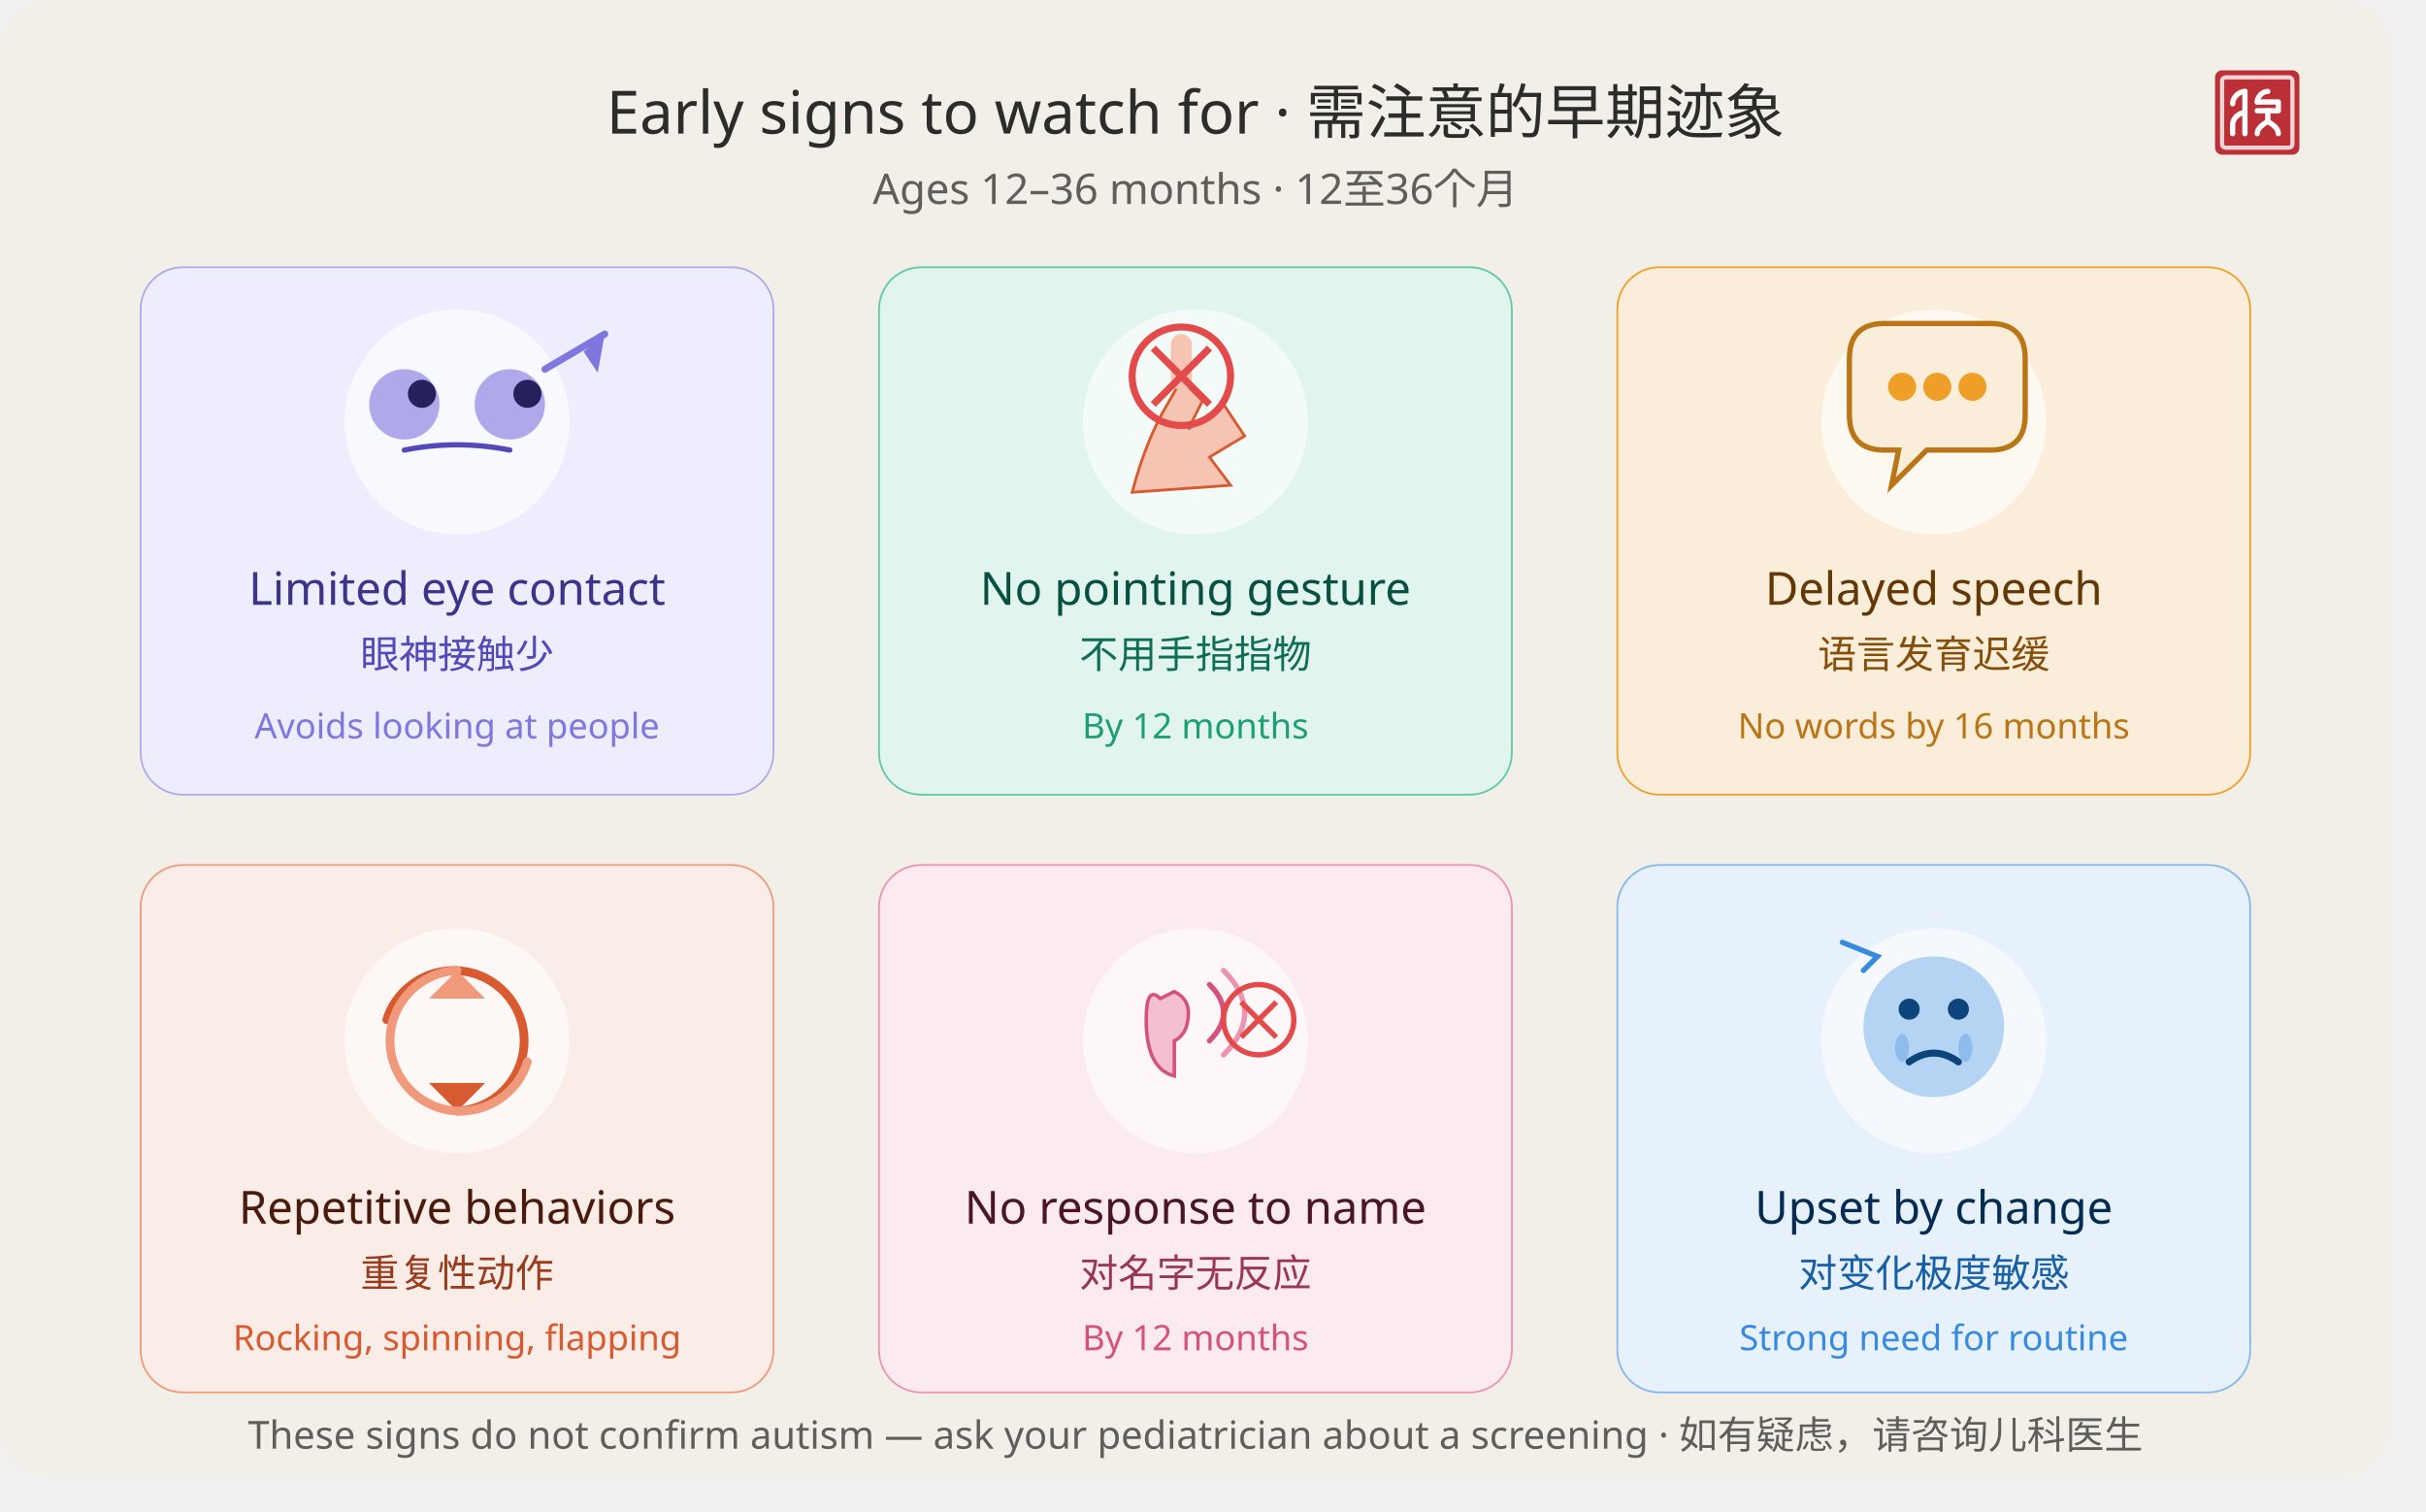
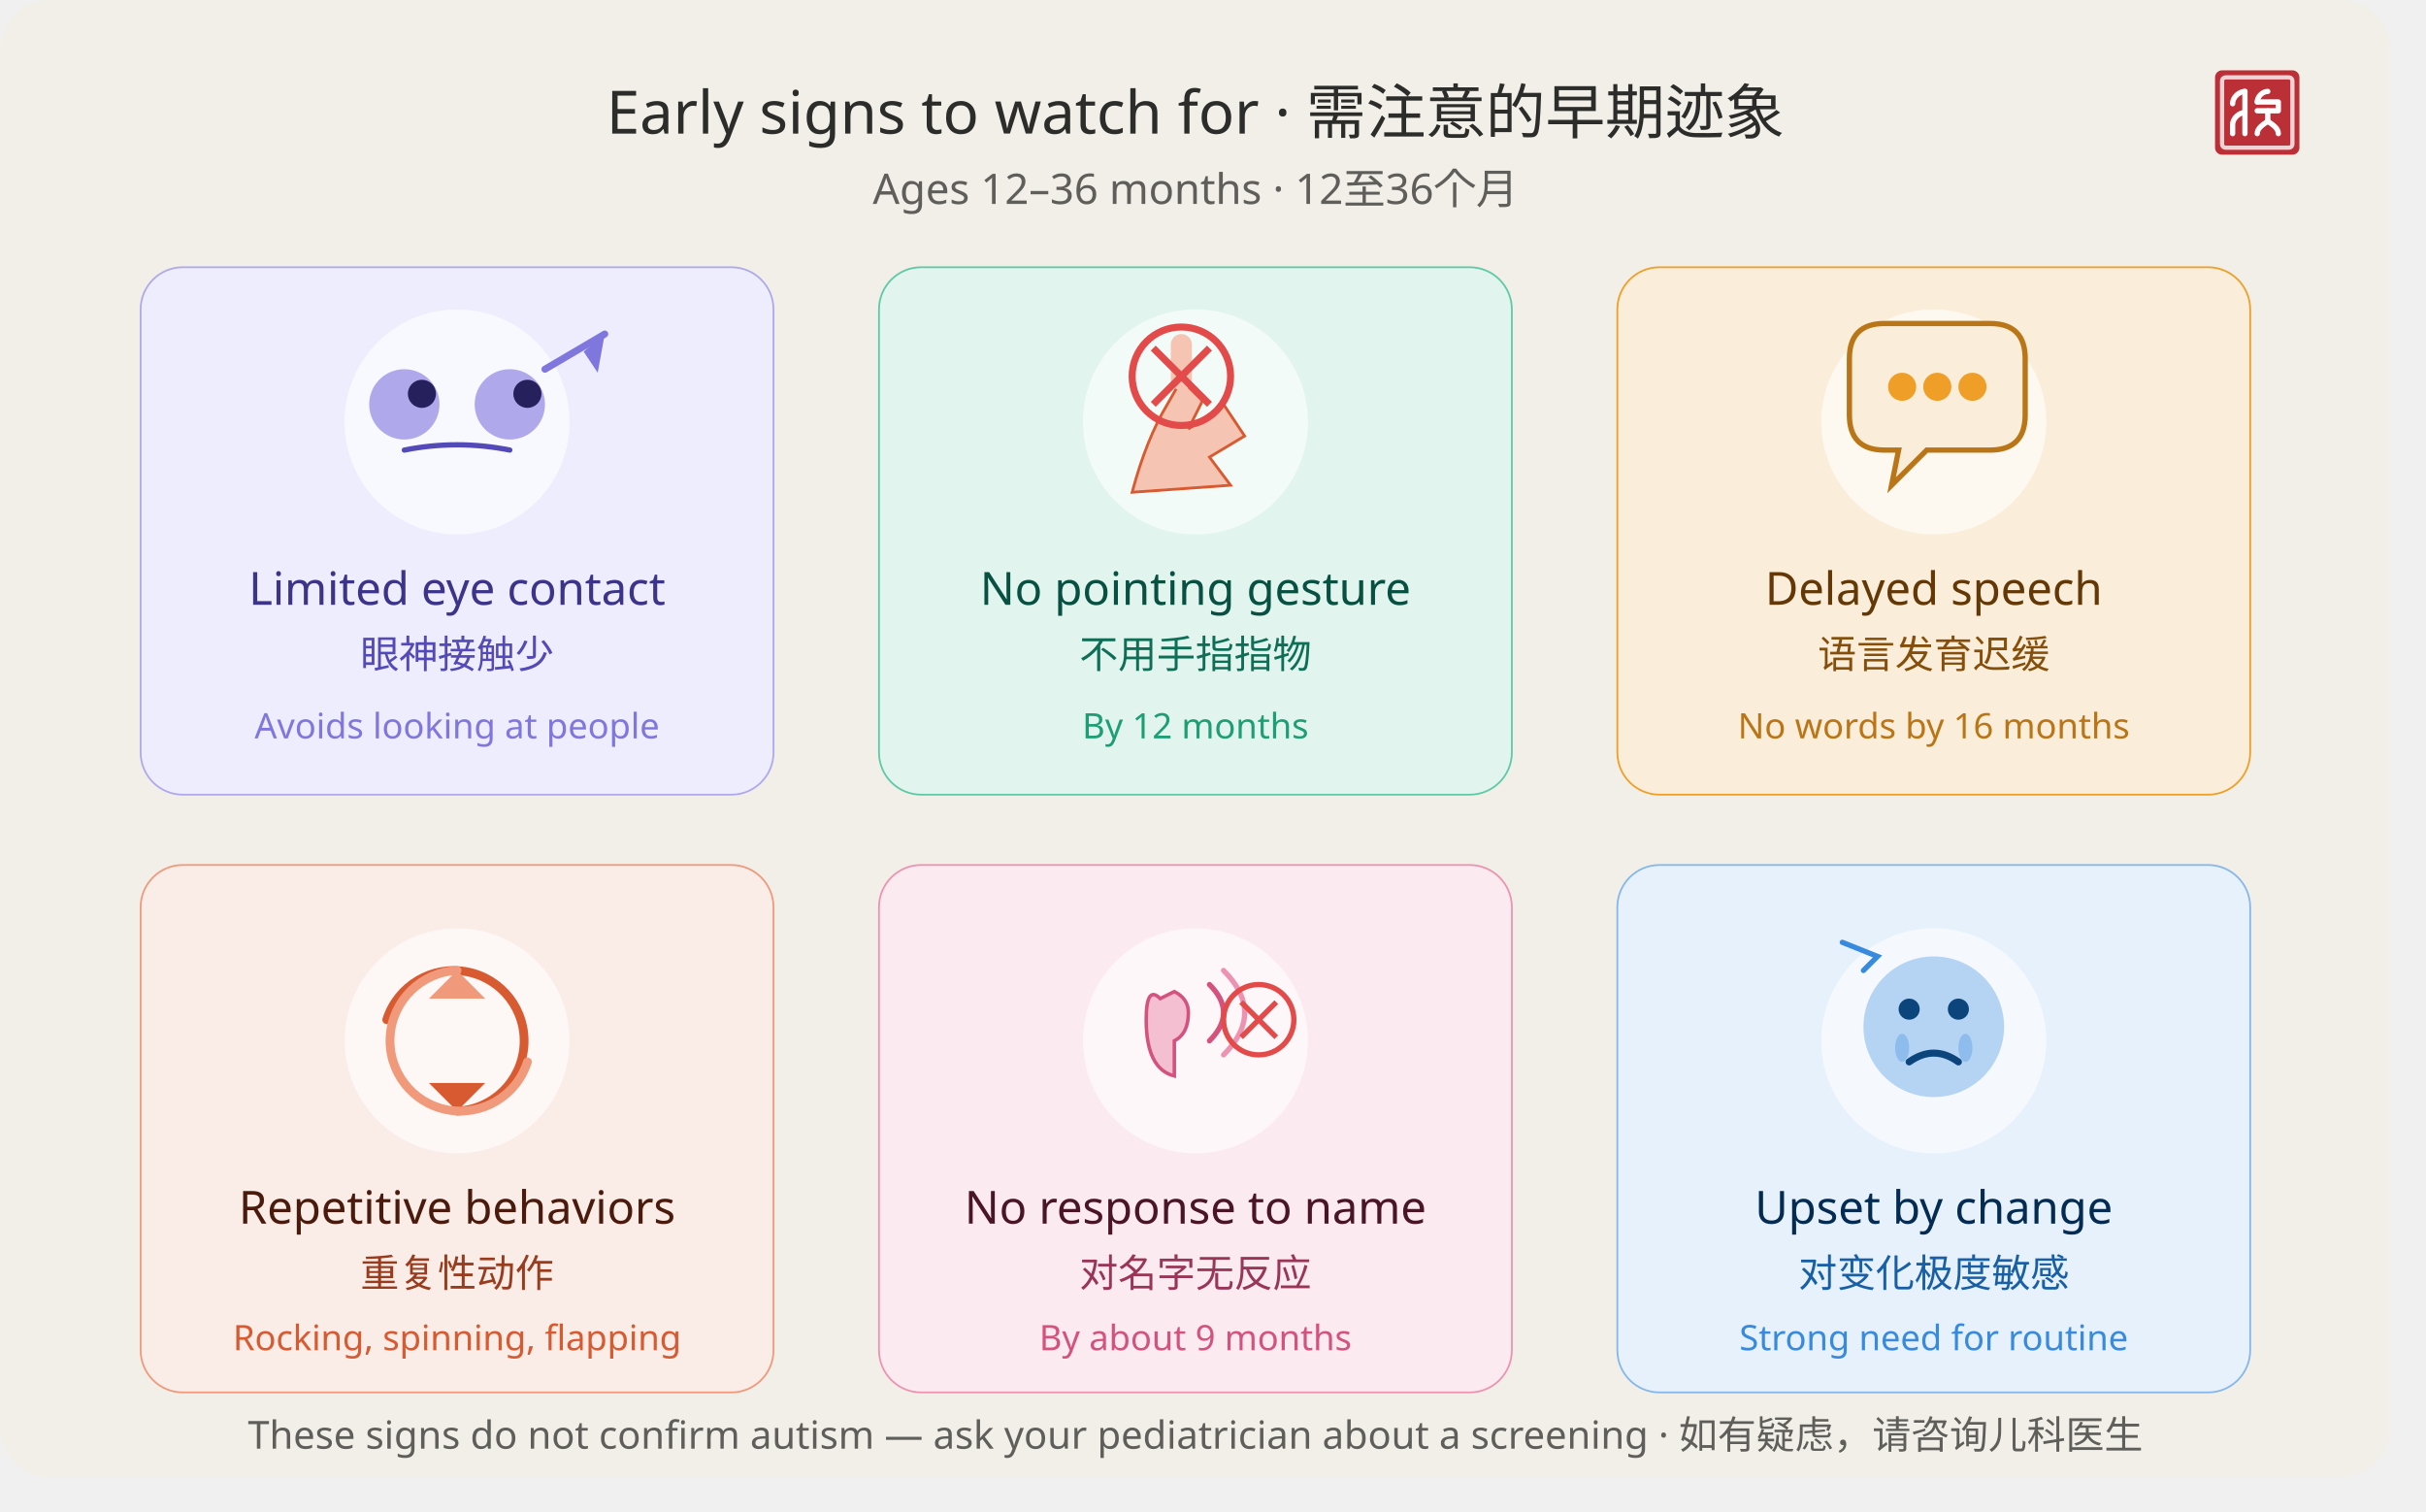
<svg xmlns="http://www.w3.org/2000/svg" width="100%" viewBox="0 0 690 430" role="img" style="">
  <rect width="680" height="420" fill="#F1EFE8" rx="14" style="fill:rgb(241, 239, 232);stroke:none;color:rgb(0, 0, 0);stroke-width:1px;stroke-linecap:butt;stroke-linejoin:miter;opacity:1;font-family:&quot;Anthropic Sans&quot;, -apple-system, &quot;system-ui&quot;, &quot;Segoe UI&quot;, sans-serif;font-size:16px;font-weight:400;text-anchor:start;dominant-baseline:auto" />
  <text x="340" y="38" text-anchor="middle" font-family="sans-serif" font-size="17" font-weight="500" fill="#2C2C2A" style="fill:rgb(44, 44, 42);stroke:none;color:rgb(0, 0, 0);stroke-width:1px;stroke-linecap:butt;stroke-linejoin:miter;opacity:1;font-family:sans-serif;font-size:17px;font-weight:500;text-anchor:middle;dominant-baseline:auto">Early signs to watch for · 需注意的早期迹象</text>
  <text x="340" y="58" text-anchor="middle" font-family="sans-serif" font-size="12" fill="#5F5E5A" style="fill:rgb(95, 94, 90);stroke:none;color:rgb(0, 0, 0);stroke-width:1px;stroke-linecap:butt;stroke-linejoin:miter;opacity:1;font-family:sans-serif;font-size:12px;font-weight:400;text-anchor:middle;dominant-baseline:auto">Ages 12–36 months · 12至36个月</text>
  <rect x="40" y="76" width="180" height="150" rx="12" fill="#EEEDFE" stroke="#AFA9EC" stroke-width="0.5" style="fill:rgb(238, 237, 254);stroke:rgb(175, 169, 236);color:rgb(0, 0, 0);stroke-width:0.5px;stroke-linecap:butt;stroke-linejoin:miter;opacity:1;font-family:&quot;Anthropic Sans&quot;, -apple-system, &quot;system-ui&quot;, &quot;Segoe UI&quot;, sans-serif;font-size:16px;font-weight:400;text-anchor:start;dominant-baseline:auto" />
  <circle cx="130" cy="120" r="32" fill="#ffffff" opacity="0.6" style="fill:rgb(255, 255, 255);stroke:none;color:rgb(0, 0, 0);stroke-width:1px;stroke-linecap:butt;stroke-linejoin:miter;opacity:0.6;font-family:&quot;Anthropic Sans&quot;, -apple-system, &quot;system-ui&quot;, &quot;Segoe UI&quot;, sans-serif;font-size:16px;font-weight:400;text-anchor:start;dominant-baseline:auto" />
  <circle cx="115" cy="115" r="10" fill="#AFA9EC" style="fill:rgb(175, 169, 236);stroke:none;color:rgb(0, 0, 0);stroke-width:1px;stroke-linecap:butt;stroke-linejoin:miter;opacity:1;font-family:&quot;Anthropic Sans&quot;, -apple-system, &quot;system-ui&quot;, &quot;Segoe UI&quot;, sans-serif;font-size:16px;font-weight:400;text-anchor:start;dominant-baseline:auto" />
  <circle cx="145" cy="115" r="10" fill="#AFA9EC" style="fill:rgb(175, 169, 236);stroke:none;color:rgb(0, 0, 0);stroke-width:1px;stroke-linecap:butt;stroke-linejoin:miter;opacity:1;font-family:&quot;Anthropic Sans&quot;, -apple-system, &quot;system-ui&quot;, &quot;Segoe UI&quot;, sans-serif;font-size:16px;font-weight:400;text-anchor:start;dominant-baseline:auto" />
  <circle cx="120" cy="112" r="4" fill="#26215C" style="fill:rgb(38, 33, 92);stroke:none;color:rgb(0, 0, 0);stroke-width:1px;stroke-linecap:butt;stroke-linejoin:miter;opacity:1;font-family:&quot;Anthropic Sans&quot;, -apple-system, &quot;system-ui&quot;, &quot;Segoe UI&quot;, sans-serif;font-size:16px;font-weight:400;text-anchor:start;dominant-baseline:auto" />
  <circle cx="150" cy="112" r="4" fill="#26215C" style="fill:rgb(38, 33, 92);stroke:none;color:rgb(0, 0, 0);stroke-width:1px;stroke-linecap:butt;stroke-linejoin:miter;opacity:1;font-family:&quot;Anthropic Sans&quot;, -apple-system, &quot;system-ui&quot;, &quot;Segoe UI&quot;, sans-serif;font-size:16px;font-weight:400;text-anchor:start;dominant-baseline:auto" />
  <path d="M 115 128 Q 130 125 145 128" fill="none" stroke="#534AB7" stroke-width="1.5" stroke-linecap="round" style="fill:none;stroke:rgb(83, 74, 183);color:rgb(0, 0, 0);stroke-width:1.5px;stroke-linecap:round;stroke-linejoin:miter;opacity:1;font-family:&quot;Anthropic Sans&quot;, -apple-system, &quot;system-ui&quot;, &quot;Segoe UI&quot;, sans-serif;font-size:16px;font-weight:400;text-anchor:start;dominant-baseline:auto" />
  <line x1="155" y1="105" x2="172" y2="95" stroke="#7F77DD" stroke-width="2" stroke-linecap="round" style="fill:rgb(0, 0, 0);stroke:rgb(127, 119, 221);color:rgb(0, 0, 0);stroke-width:2px;stroke-linecap:round;stroke-linejoin:miter;opacity:1;font-family:&quot;Anthropic Sans&quot;, -apple-system, &quot;system-ui&quot;, &quot;Segoe UI&quot;, sans-serif;font-size:16px;font-weight:400;text-anchor:start;dominant-baseline:auto" />
  <polygon points="172,95 166,100 170,106" fill="#7F77DD" style="fill:rgb(127, 119, 221);stroke:none;color:rgb(0, 0, 0);stroke-width:1px;stroke-linecap:butt;stroke-linejoin:miter;opacity:1;font-family:&quot;Anthropic Sans&quot;, -apple-system, &quot;system-ui&quot;, &quot;Segoe UI&quot;, sans-serif;font-size:16px;font-weight:400;text-anchor:start;dominant-baseline:auto" />
  <text x="130" y="172" text-anchor="middle" font-family="sans-serif" font-size="13" font-weight="500" fill="#3C3489" style="fill:rgb(60, 52, 137);stroke:none;color:rgb(0, 0, 0);stroke-width:1px;stroke-linecap:butt;stroke-linejoin:miter;opacity:1;font-family:sans-serif;font-size:13px;font-weight:500;text-anchor:middle;dominant-baseline:auto">Limited eye contact</text>
  <text x="130" y="190" text-anchor="middle" font-family="sans-serif" font-size="11" fill="#534AB7" style="fill:rgb(83, 74, 183);stroke:none;color:rgb(0, 0, 0);stroke-width:1px;stroke-linecap:butt;stroke-linejoin:miter;opacity:1;font-family:sans-serif;font-size:11px;font-weight:400;text-anchor:middle;dominant-baseline:auto">眼神接触少</text>
  <text x="130" y="210" text-anchor="middle" font-family="sans-serif" font-size="10" fill="#7F77DD" style="fill:rgb(127, 119, 221);stroke:none;color:rgb(0, 0, 0);stroke-width:1px;stroke-linecap:butt;stroke-linejoin:miter;opacity:1;font-family:sans-serif;font-size:10px;font-weight:400;text-anchor:middle;dominant-baseline:auto">Avoids looking at people</text>
  <rect x="250" y="76" width="180" height="150" rx="12" fill="#E1F5EE" stroke="#5DCAA5" stroke-width="0.5" style="fill:rgb(225, 245, 238);stroke:rgb(93, 202, 165);color:rgb(0, 0, 0);stroke-width:0.5px;stroke-linecap:butt;stroke-linejoin:miter;opacity:1;font-family:&quot;Anthropic Sans&quot;, -apple-system, &quot;system-ui&quot;, &quot;Segoe UI&quot;, sans-serif;font-size:16px;font-weight:400;text-anchor:start;dominant-baseline:auto" />
  <circle cx="340" cy="120" r="32" fill="#ffffff" opacity="0.6" style="fill:rgb(255, 255, 255);stroke:none;color:rgb(0, 0, 0);stroke-width:1px;stroke-linecap:butt;stroke-linejoin:miter;opacity:0.6;font-family:&quot;Anthropic Sans&quot;, -apple-system, &quot;system-ui&quot;, &quot;Segoe UI&quot;, sans-serif;font-size:16px;font-weight:400;text-anchor:start;dominant-baseline:auto" />
  <path d="M 322 140 Q 326 125 332 115 L 336 108 L 342 114 L 338 122 L 348 115 L 354 124 L 344 130 L 350 138 Z" fill="#F5C4B3" stroke="#D85A30" stroke-width="0.8" style="fill:rgb(245, 196, 179);stroke:rgb(216, 90, 48);color:rgb(0, 0, 0);stroke-width:0.8px;stroke-linecap:butt;stroke-linejoin:miter;opacity:1;font-family:&quot;Anthropic Sans&quot;, -apple-system, &quot;system-ui&quot;, &quot;Segoe UI&quot;, sans-serif;font-size:16px;font-weight:400;text-anchor:start;dominant-baseline:auto" />
  <line x1="336" y1="108" x2="336" y2="98" stroke="#F5C4B3" stroke-width="6" stroke-linecap="round" style="fill:rgb(0, 0, 0);stroke:rgb(245, 196, 179);color:rgb(0, 0, 0);stroke-width:6px;stroke-linecap:round;stroke-linejoin:miter;opacity:1;font-family:&quot;Anthropic Sans&quot;, -apple-system, &quot;system-ui&quot;, &quot;Segoe UI&quot;, sans-serif;font-size:16px;font-weight:400;text-anchor:start;dominant-baseline:auto" />
  <circle cx="336" cy="107" r="14" fill="none" stroke="#E24B4A" stroke-width="2" style="fill:none;stroke:rgb(226, 75, 74);color:rgb(0, 0, 0);stroke-width:2px;stroke-linecap:butt;stroke-linejoin:miter;opacity:1;font-family:&quot;Anthropic Sans&quot;, -apple-system, &quot;system-ui&quot;, &quot;Segoe UI&quot;, sans-serif;font-size:16px;font-weight:400;text-anchor:start;dominant-baseline:auto" />
  <line x1="328" y1="99" x2="344" y2="115" stroke="#E24B4A" stroke-width="2" style="fill:rgb(0, 0, 0);stroke:rgb(226, 75, 74);color:rgb(0, 0, 0);stroke-width:2px;stroke-linecap:butt;stroke-linejoin:miter;opacity:1;font-family:&quot;Anthropic Sans&quot;, -apple-system, &quot;system-ui&quot;, &quot;Segoe UI&quot;, sans-serif;font-size:16px;font-weight:400;text-anchor:start;dominant-baseline:auto" />
  <line x1="344" y1="99" x2="328" y2="115" stroke="#E24B4A" stroke-width="2" style="fill:rgb(0, 0, 0);stroke:rgb(226, 75, 74);color:rgb(0, 0, 0);stroke-width:2px;stroke-linecap:butt;stroke-linejoin:miter;opacity:1;font-family:&quot;Anthropic Sans&quot;, -apple-system, &quot;system-ui&quot;, &quot;Segoe UI&quot;, sans-serif;font-size:16px;font-weight:400;text-anchor:start;dominant-baseline:auto" />
  <text x="340" y="172" text-anchor="middle" font-family="sans-serif" font-size="13" font-weight="500" fill="#085041" style="fill:rgb(8, 80, 65);stroke:none;color:rgb(0, 0, 0);stroke-width:1px;stroke-linecap:butt;stroke-linejoin:miter;opacity:1;font-family:sans-serif;font-size:13px;font-weight:500;text-anchor:middle;dominant-baseline:auto">No pointing gesture</text>
  <text x="340" y="190" text-anchor="middle" font-family="sans-serif" font-size="11" fill="#0F6E56" style="fill:rgb(15, 110, 86);stroke:none;color:rgb(0, 0, 0);stroke-width:1px;stroke-linecap:butt;stroke-linejoin:miter;opacity:1;font-family:sans-serif;font-size:11px;font-weight:400;text-anchor:middle;dominant-baseline:auto">不用手指指物</text>
  <text x="340" y="210" text-anchor="middle" font-family="sans-serif" font-size="10" fill="#1D9E75" style="fill:rgb(29, 158, 117);stroke:none;color:rgb(0, 0, 0);stroke-width:1px;stroke-linecap:butt;stroke-linejoin:miter;opacity:1;font-family:sans-serif;font-size:10px;font-weight:400;text-anchor:middle;dominant-baseline:auto">By 12 months</text>
  <rect x="460" y="76" width="180" height="150" rx="12" fill="#FAEEDA" stroke="#EF9F27" stroke-width="0.5" style="fill:rgb(250, 238, 218);stroke:rgb(239, 159, 39);color:rgb(0, 0, 0);stroke-width:0.5px;stroke-linecap:butt;stroke-linejoin:miter;opacity:1;font-family:&quot;Anthropic Sans&quot;, -apple-system, &quot;system-ui&quot;, &quot;Segoe UI&quot;, sans-serif;font-size:16px;font-weight:400;text-anchor:start;dominant-baseline:auto" />
  <circle cx="550" cy="120" r="32" fill="#ffffff" opacity="0.6" style="fill:rgb(255, 255, 255);stroke:none;color:rgb(0, 0, 0);stroke-width:1px;stroke-linecap:butt;stroke-linejoin:miter;opacity:0.6;font-family:&quot;Anthropic Sans&quot;, -apple-system, &quot;system-ui&quot;, &quot;Segoe UI&quot;, sans-serif;font-size:16px;font-weight:400;text-anchor:start;dominant-baseline:auto" />
  <path d="M 526 102 Q 526 92 536 92 L 566 92 Q 576 92 576 102 L 576 118 Q 576 128 566 128 L 548 128 L 538 138 L 540 128 L 536 128 Q 526 128 526 118 Z" fill="#FAEEDA" stroke="#BA7517" stroke-width="1.5" style="fill:rgb(250, 238, 218);stroke:rgb(186, 117, 23);color:rgb(0, 0, 0);stroke-width:1.5px;stroke-linecap:butt;stroke-linejoin:miter;opacity:1;font-family:&quot;Anthropic Sans&quot;, -apple-system, &quot;system-ui&quot;, &quot;Segoe UI&quot;, sans-serif;font-size:16px;font-weight:400;text-anchor:start;dominant-baseline:auto" />
  <circle cx="541" cy="110" r="4" fill="#EF9F27" style="fill:rgb(239, 159, 39);stroke:none;color:rgb(0, 0, 0);stroke-width:1px;stroke-linecap:butt;stroke-linejoin:miter;opacity:1;font-family:&quot;Anthropic Sans&quot;, -apple-system, &quot;system-ui&quot;, &quot;Segoe UI&quot;, sans-serif;font-size:16px;font-weight:400;text-anchor:start;dominant-baseline:auto" />
  <circle cx="551" cy="110" r="4" fill="#EF9F27" style="fill:rgb(239, 159, 39);stroke:none;color:rgb(0, 0, 0);stroke-width:1px;stroke-linecap:butt;stroke-linejoin:miter;opacity:1;font-family:&quot;Anthropic Sans&quot;, -apple-system, &quot;system-ui&quot;, &quot;Segoe UI&quot;, sans-serif;font-size:16px;font-weight:400;text-anchor:start;dominant-baseline:auto" />
  <circle cx="561" cy="110" r="4" fill="#EF9F27" style="fill:rgb(239, 159, 39);stroke:none;color:rgb(0, 0, 0);stroke-width:1px;stroke-linecap:butt;stroke-linejoin:miter;opacity:1;font-family:&quot;Anthropic Sans&quot;, -apple-system, &quot;system-ui&quot;, &quot;Segoe UI&quot;, sans-serif;font-size:16px;font-weight:400;text-anchor:start;dominant-baseline:auto" />
  <text x="550" y="172" text-anchor="middle" font-family="sans-serif" font-size="13" font-weight="500" fill="#633806" style="fill:rgb(99, 56, 6);stroke:none;color:rgb(0, 0, 0);stroke-width:1px;stroke-linecap:butt;stroke-linejoin:miter;opacity:1;font-family:sans-serif;font-size:13px;font-weight:500;text-anchor:middle;dominant-baseline:auto">Delayed speech</text>
  <text x="550" y="190" text-anchor="middle" font-family="sans-serif" font-size="11" fill="#854F0B" style="fill:rgb(133, 79, 11);stroke:none;color:rgb(0, 0, 0);stroke-width:1px;stroke-linecap:butt;stroke-linejoin:miter;opacity:1;font-family:sans-serif;font-size:11px;font-weight:400;text-anchor:middle;dominant-baseline:auto">语言发育迟缓</text>
  <text x="550" y="210" text-anchor="middle" font-family="sans-serif" font-size="10" fill="#BA7517" style="fill:rgb(186, 117, 23);stroke:none;color:rgb(0, 0, 0);stroke-width:1px;stroke-linecap:butt;stroke-linejoin:miter;opacity:1;font-family:sans-serif;font-size:10px;font-weight:400;text-anchor:middle;dominant-baseline:auto">No words by 16 months</text>
  <rect x="40" y="246" width="180" height="150" rx="12" fill="#FAECE7" stroke="#F0997B" stroke-width="0.5" style="fill:rgb(250, 236, 231);stroke:rgb(240, 153, 123);color:rgb(0, 0, 0);stroke-width:0.5px;stroke-linecap:butt;stroke-linejoin:miter;opacity:1;font-family:&quot;Anthropic Sans&quot;, -apple-system, &quot;system-ui&quot;, &quot;Segoe UI&quot;, sans-serif;font-size:16px;font-weight:400;text-anchor:start;dominant-baseline:auto" />
  <circle cx="130" cy="296" r="32" fill="#ffffff" opacity="0.6" style="fill:rgb(255, 255, 255);stroke:none;color:rgb(0, 0, 0);stroke-width:1px;stroke-linecap:butt;stroke-linejoin:miter;opacity:0.6;font-family:&quot;Anthropic Sans&quot;, -apple-system, &quot;system-ui&quot;, &quot;Segoe UI&quot;, sans-serif;font-size:16px;font-weight:400;text-anchor:start;dominant-baseline:auto" />
  <path d="M 110 290 A 20 20 0 1 1 130 316" fill="none" stroke="#D85A30" stroke-width="2.5" stroke-linecap="round" style="fill:none;stroke:rgb(216, 90, 48);color:rgb(0, 0, 0);stroke-width:2.5px;stroke-linecap:round;stroke-linejoin:miter;opacity:1;font-family:&quot;Anthropic Sans&quot;, -apple-system, &quot;system-ui&quot;, &quot;Segoe UI&quot;, sans-serif;font-size:16px;font-weight:400;text-anchor:start;dominant-baseline:auto" />
  <polygon points="130,316 122,308 138,308" fill="#D85A30" style="fill:rgb(216, 90, 48);stroke:none;color:rgb(0, 0, 0);stroke-width:1px;stroke-linecap:butt;stroke-linejoin:miter;opacity:1;font-family:&quot;Anthropic Sans&quot;, -apple-system, &quot;system-ui&quot;, &quot;Segoe UI&quot;, sans-serif;font-size:16px;font-weight:400;text-anchor:start;dominant-baseline:auto" />
  <path d="M 150 302 A 20 20 0 1 1 130 276" fill="none" stroke="#F0997B" stroke-width="2.5" stroke-linecap="round" style="fill:none;stroke:rgb(240, 153, 123);color:rgb(0, 0, 0);stroke-width:2.5px;stroke-linecap:round;stroke-linejoin:miter;opacity:1;font-family:&quot;Anthropic Sans&quot;, -apple-system, &quot;system-ui&quot;, &quot;Segoe UI&quot;, sans-serif;font-size:16px;font-weight:400;text-anchor:start;dominant-baseline:auto" />
  <polygon points="130,276 122,284 138,284" fill="#F0997B" style="fill:rgb(240, 153, 123);stroke:none;color:rgb(0, 0, 0);stroke-width:1px;stroke-linecap:butt;stroke-linejoin:miter;opacity:1;font-family:&quot;Anthropic Sans&quot;, -apple-system, &quot;system-ui&quot;, &quot;Segoe UI&quot;, sans-serif;font-size:16px;font-weight:400;text-anchor:start;dominant-baseline:auto" />
  <text x="130" y="348" text-anchor="middle" font-family="sans-serif" font-size="13" font-weight="500" fill="#4A1B0C" style="fill:rgb(74, 27, 12);stroke:none;color:rgb(0, 0, 0);stroke-width:1px;stroke-linecap:butt;stroke-linejoin:miter;opacity:1;font-family:sans-serif;font-size:13px;font-weight:500;text-anchor:middle;dominant-baseline:auto">Repetitive behaviors</text>
  <text x="130" y="366" text-anchor="middle" font-family="sans-serif" font-size="11" fill="#993C1D" style="fill:rgb(153, 60, 29);stroke:none;color:rgb(0, 0, 0);stroke-width:1px;stroke-linecap:butt;stroke-linejoin:miter;opacity:1;font-family:sans-serif;font-size:11px;font-weight:400;text-anchor:middle;dominant-baseline:auto">重复性动作</text>
  <text x="130" y="384" text-anchor="middle" font-family="sans-serif" font-size="10" fill="#D85A30" style="fill:rgb(216, 90, 48);stroke:none;color:rgb(0, 0, 0);stroke-width:1px;stroke-linecap:butt;stroke-linejoin:miter;opacity:1;font-family:sans-serif;font-size:10px;font-weight:400;text-anchor:middle;dominant-baseline:auto">Rocking, spinning, flapping</text>
  <rect x="250" y="246" width="180" height="150" rx="12" fill="#FBEAF0" stroke="#ED93B1" stroke-width="0.5" style="fill:rgb(251, 234, 240);stroke:rgb(237, 147, 177);color:rgb(0, 0, 0);stroke-width:0.5px;stroke-linecap:butt;stroke-linejoin:miter;opacity:1;font-family:&quot;Anthropic Sans&quot;, -apple-system, &quot;system-ui&quot;, &quot;Segoe UI&quot;, sans-serif;font-size:16px;font-weight:400;text-anchor:start;dominant-baseline:auto" />
  <circle cx="340" cy="296" r="32" fill="#ffffff" opacity="0.6" style="fill:rgb(255, 255, 255);stroke:none;color:rgb(0, 0, 0);stroke-width:1px;stroke-linecap:butt;stroke-linejoin:miter;opacity:0.6;font-family:&quot;Anthropic Sans&quot;, -apple-system, &quot;system-ui&quot;, &quot;Segoe UI&quot;, sans-serif;font-size:16px;font-weight:400;text-anchor:start;dominant-baseline:auto" />
  <path d="M 330 284 Q 326 280 326 290 Q 326 304 334 306 L 334 296 Q 338 294 338 288 Q 338 284 334 282 Z" fill="#F4C0D1" stroke="#D4537E" stroke-width="1" style="fill:rgb(244, 192, 209);stroke:rgb(212, 83, 126);color:rgb(0, 0, 0);stroke-width:1px;stroke-linecap:butt;stroke-linejoin:miter;opacity:1;font-family:&quot;Anthropic Sans&quot;, -apple-system, &quot;system-ui&quot;, &quot;Segoe UI&quot;, sans-serif;font-size:16px;font-weight:400;text-anchor:start;dominant-baseline:auto" />
  <path d="M 344 280 Q 352 288 344 296" fill="none" stroke="#D4537E" stroke-width="1.5" stroke-linecap="round" style="fill:none;stroke:rgb(212, 83, 126);color:rgb(0, 0, 0);stroke-width:1.5px;stroke-linecap:round;stroke-linejoin:miter;opacity:1;font-family:&quot;Anthropic Sans&quot;, -apple-system, &quot;system-ui&quot;, &quot;Segoe UI&quot;, sans-serif;font-size:16px;font-weight:400;text-anchor:start;dominant-baseline:auto" />
  <path d="M 348 276 Q 360 288 348 300" fill="none" stroke="#ED93B1" stroke-width="1.5" stroke-linecap="round" style="fill:none;stroke:rgb(237, 147, 177);color:rgb(0, 0, 0);stroke-width:1.5px;stroke-linecap:round;stroke-linejoin:miter;opacity:1;font-family:&quot;Anthropic Sans&quot;, -apple-system, &quot;system-ui&quot;, &quot;Segoe UI&quot;, sans-serif;font-size:16px;font-weight:400;text-anchor:start;dominant-baseline:auto" />
  <circle cx="358" cy="290" r="10" fill="none" stroke="#E24B4A" stroke-width="1.5" style="fill:none;stroke:rgb(226, 75, 74);color:rgb(0, 0, 0);stroke-width:1.5px;stroke-linecap:butt;stroke-linejoin:miter;opacity:1;font-family:&quot;Anthropic Sans&quot;, -apple-system, &quot;system-ui&quot;, &quot;Segoe UI&quot;, sans-serif;font-size:16px;font-weight:400;text-anchor:start;dominant-baseline:auto" />
  <line x1="353" y1="285" x2="363" y2="295" stroke="#E24B4A" stroke-width="1.5" style="fill:rgb(0, 0, 0);stroke:rgb(226, 75, 74);color:rgb(0, 0, 0);stroke-width:1.5px;stroke-linecap:butt;stroke-linejoin:miter;opacity:1;font-family:&quot;Anthropic Sans&quot;, -apple-system, &quot;system-ui&quot;, &quot;Segoe UI&quot;, sans-serif;font-size:16px;font-weight:400;text-anchor:start;dominant-baseline:auto" />
  <line x1="363" y1="285" x2="353" y2="295" stroke="#E24B4A" stroke-width="1.5" style="fill:rgb(0, 0, 0);stroke:rgb(226, 75, 74);color:rgb(0, 0, 0);stroke-width:1.5px;stroke-linecap:butt;stroke-linejoin:miter;opacity:1;font-family:&quot;Anthropic Sans&quot;, -apple-system, &quot;system-ui&quot;, &quot;Segoe UI&quot;, sans-serif;font-size:16px;font-weight:400;text-anchor:start;dominant-baseline:auto" />
  <text x="340" y="348" text-anchor="middle" font-family="sans-serif" font-size="13" font-weight="500" fill="#4B1528" style="fill:rgb(75, 21, 40);stroke:none;color:rgb(0, 0, 0);stroke-width:1px;stroke-linecap:butt;stroke-linejoin:miter;opacity:1;font-family:sans-serif;font-size:13px;font-weight:500;text-anchor:middle;dominant-baseline:auto">No response to name</text>
  <text x="340" y="366" text-anchor="middle" font-family="sans-serif" font-size="11" fill="#993556" style="fill:rgb(153, 53, 86);stroke:none;color:rgb(0, 0, 0);stroke-width:1px;stroke-linecap:butt;stroke-linejoin:miter;opacity:1;font-family:sans-serif;font-size:11px;font-weight:400;text-anchor:middle;dominant-baseline:auto">对名字无反应</text>
-   <text x="340" y="384" text-anchor="middle" font-family="sans-serif" font-size="10" fill="#D4537E" style="fill:rgb(212, 83, 126);stroke:none;color:rgb(0, 0, 0);stroke-width:1px;stroke-linecap:butt;stroke-linejoin:miter;opacity:1;font-family:sans-serif;font-size:10px;font-weight:400;text-anchor:middle;dominant-baseline:auto">By 12 months</text>
+   <text x="340" y="384" text-anchor="middle" font-family="sans-serif" font-size="10" fill="#D4537E" style="fill:rgb(212, 83, 126);stroke:none;color:rgb(0, 0, 0);stroke-width:1px;stroke-linecap:butt;stroke-linejoin:miter;opacity:1;font-family:sans-serif;font-size:10px;font-weight:400;text-anchor:middle;dominant-baseline:auto">By about 9 months</text>
  <rect x="460" y="246" width="180" height="150" rx="12" fill="#E6F1FB" stroke="#85B7EB" stroke-width="0.5" style="fill:rgb(230, 241, 251);stroke:rgb(133, 183, 235);color:rgb(0, 0, 0);stroke-width:0.5px;stroke-linecap:butt;stroke-linejoin:miter;opacity:1;font-family:&quot;Anthropic Sans&quot;, -apple-system, &quot;system-ui&quot;, &quot;Segoe UI&quot;, sans-serif;font-size:16px;font-weight:400;text-anchor:start;dominant-baseline:auto" />
  <circle cx="550" cy="296" r="32" fill="#ffffff" opacity="0.6" style="fill:rgb(255, 255, 255);stroke:none;color:rgb(0, 0, 0);stroke-width:1px;stroke-linecap:butt;stroke-linejoin:miter;opacity:0.6;font-family:&quot;Anthropic Sans&quot;, -apple-system, &quot;system-ui&quot;, &quot;Segoe UI&quot;, sans-serif;font-size:16px;font-weight:400;text-anchor:start;dominant-baseline:auto" />
  <circle cx="550" cy="292" r="20" fill="#B5D4F4" style="fill:rgb(181, 212, 244);stroke:none;color:rgb(0, 0, 0);stroke-width:1px;stroke-linecap:butt;stroke-linejoin:miter;opacity:1;font-family:&quot;Anthropic Sans&quot;, -apple-system, &quot;system-ui&quot;, &quot;Segoe UI&quot;, sans-serif;font-size:16px;font-weight:400;text-anchor:start;dominant-baseline:auto" />
  <circle cx="543" cy="287" r="3" fill="#0C447C" style="fill:rgb(12, 68, 124);stroke:none;color:rgb(0, 0, 0);stroke-width:1px;stroke-linecap:butt;stroke-linejoin:miter;opacity:1;font-family:&quot;Anthropic Sans&quot;, -apple-system, &quot;system-ui&quot;, &quot;Segoe UI&quot;, sans-serif;font-size:16px;font-weight:400;text-anchor:start;dominant-baseline:auto" />
  <circle cx="557" cy="287" r="3" fill="#0C447C" style="fill:rgb(12, 68, 124);stroke:none;color:rgb(0, 0, 0);stroke-width:1px;stroke-linecap:butt;stroke-linejoin:miter;opacity:1;font-family:&quot;Anthropic Sans&quot;, -apple-system, &quot;system-ui&quot;, &quot;Segoe UI&quot;, sans-serif;font-size:16px;font-weight:400;text-anchor:start;dominant-baseline:auto" />
  <path d="M 543 302 Q 550 297 557 302" fill="none" stroke="#0C447C" stroke-width="2" stroke-linecap="round" style="fill:none;stroke:rgb(12, 68, 124);color:rgb(0, 0, 0);stroke-width:2px;stroke-linecap:round;stroke-linejoin:miter;opacity:1;font-family:&quot;Anthropic Sans&quot;, -apple-system, &quot;system-ui&quot;, &quot;Segoe UI&quot;, sans-serif;font-size:16px;font-weight:400;text-anchor:start;dominant-baseline:auto" />
  <ellipse cx="541" cy="298" rx="2" ry="4" fill="#85B7EB" opacity="0.8" style="fill:rgb(133, 183, 235);stroke:none;color:rgb(0, 0, 0);stroke-width:1px;stroke-linecap:butt;stroke-linejoin:miter;opacity:0.8;font-family:&quot;Anthropic Sans&quot;, -apple-system, &quot;system-ui&quot;, &quot;Segoe UI&quot;, sans-serif;font-size:16px;font-weight:400;text-anchor:start;dominant-baseline:auto" />
  <ellipse cx="559" cy="298" rx="2" ry="4" fill="#85B7EB" opacity="0.8" style="fill:rgb(133, 183, 235);stroke:none;color:rgb(0, 0, 0);stroke-width:1px;stroke-linecap:butt;stroke-linejoin:miter;opacity:0.8;font-family:&quot;Anthropic Sans&quot;, -apple-system, &quot;system-ui&quot;, &quot;Segoe UI&quot;, sans-serif;font-size:16px;font-weight:400;text-anchor:start;dominant-baseline:auto" />
  <path d="M 524 268 L 534 272 L 530 276" fill="none" stroke="#378ADD" stroke-width="1.5" stroke-linecap="round" style="fill:none;stroke:rgb(55, 138, 221);color:rgb(0, 0, 0);stroke-width:1.5px;stroke-linecap:round;stroke-linejoin:miter;opacity:1;font-family:&quot;Anthropic Sans&quot;, -apple-system, &quot;system-ui&quot;, &quot;Segoe UI&quot;, sans-serif;font-size:16px;font-weight:400;text-anchor:start;dominant-baseline:auto" />
  <text x="550" y="348" text-anchor="middle" font-family="sans-serif" font-size="13" font-weight="500" fill="#042C53" style="fill:rgb(4, 44, 83);stroke:none;color:rgb(0, 0, 0);stroke-width:1px;stroke-linecap:butt;stroke-linejoin:miter;opacity:1;font-family:sans-serif;font-size:13px;font-weight:500;text-anchor:middle;dominant-baseline:auto">Upset by change</text>
  <text x="550" y="366" text-anchor="middle" font-family="sans-serif" font-size="11" fill="#185FA5" style="fill:rgb(24, 95, 165);stroke:none;color:rgb(0, 0, 0);stroke-width:1px;stroke-linecap:butt;stroke-linejoin:miter;opacity:1;font-family:sans-serif;font-size:11px;font-weight:400;text-anchor:middle;dominant-baseline:auto">对变化极度敏感</text>
  <text x="550" y="384" text-anchor="middle" font-family="sans-serif" font-size="10" fill="#378ADD" style="fill:rgb(55, 138, 221);stroke:none;color:rgb(0, 0, 0);stroke-width:1px;stroke-linecap:butt;stroke-linejoin:miter;opacity:1;font-family:sans-serif;font-size:10px;font-weight:400;text-anchor:middle;dominant-baseline:auto">Strong need for routine</text>
  <text x="340" y="412" text-anchor="middle" font-family="sans-serif" font-size="11" fill="#5F5E5A" style="fill:rgb(95, 94, 90);stroke:none;color:rgb(0, 0, 0);stroke-width:1px;stroke-linecap:butt;stroke-linejoin:miter;opacity:1;font-family:sans-serif;font-size:11px;font-weight:400;text-anchor:middle;dominant-baseline:auto">These signs do not confirm autism — ask your pediatrician about a screening · 如有疑虑，请咨询儿科医生</text>
  <g transform="translate(630, 20)" opacity="0.9">
    <rect width="24" height="24" rx="2" fill="#B51C24" />
    <rect x="2" y="2" width="20" height="20" rx="1" fill="none" stroke="#ffffff" stroke-width="1.2" opacity="0.8" />
    <g fill="none" stroke="#ffffff" stroke-width="1.5" stroke-linecap="round" stroke-linejoin="round">
      <path d="M 8.5 6 C 7 6 5 7.5 5 9.5" />
      <path d="M 8.5 6 V 18" />
      <path d="M 8.5 12 C 7 12 5 13.5 5 15.5 V 18" />
      <path d="M 15 6 C 13.5 6 12 7.5 12 9" />
      <path d="M 12 9 H 18 V 11.5 H 12" />
      <path d="M 15 11.5 V 14.5" />
      <path d="M 15 14.5 C 13.5 15.5 12 16.5 12 18" />
      <path d="M 15 14.5 C 16.5 15.5 18 16.5 18 18" />
    </g>
  </g>
</svg>
